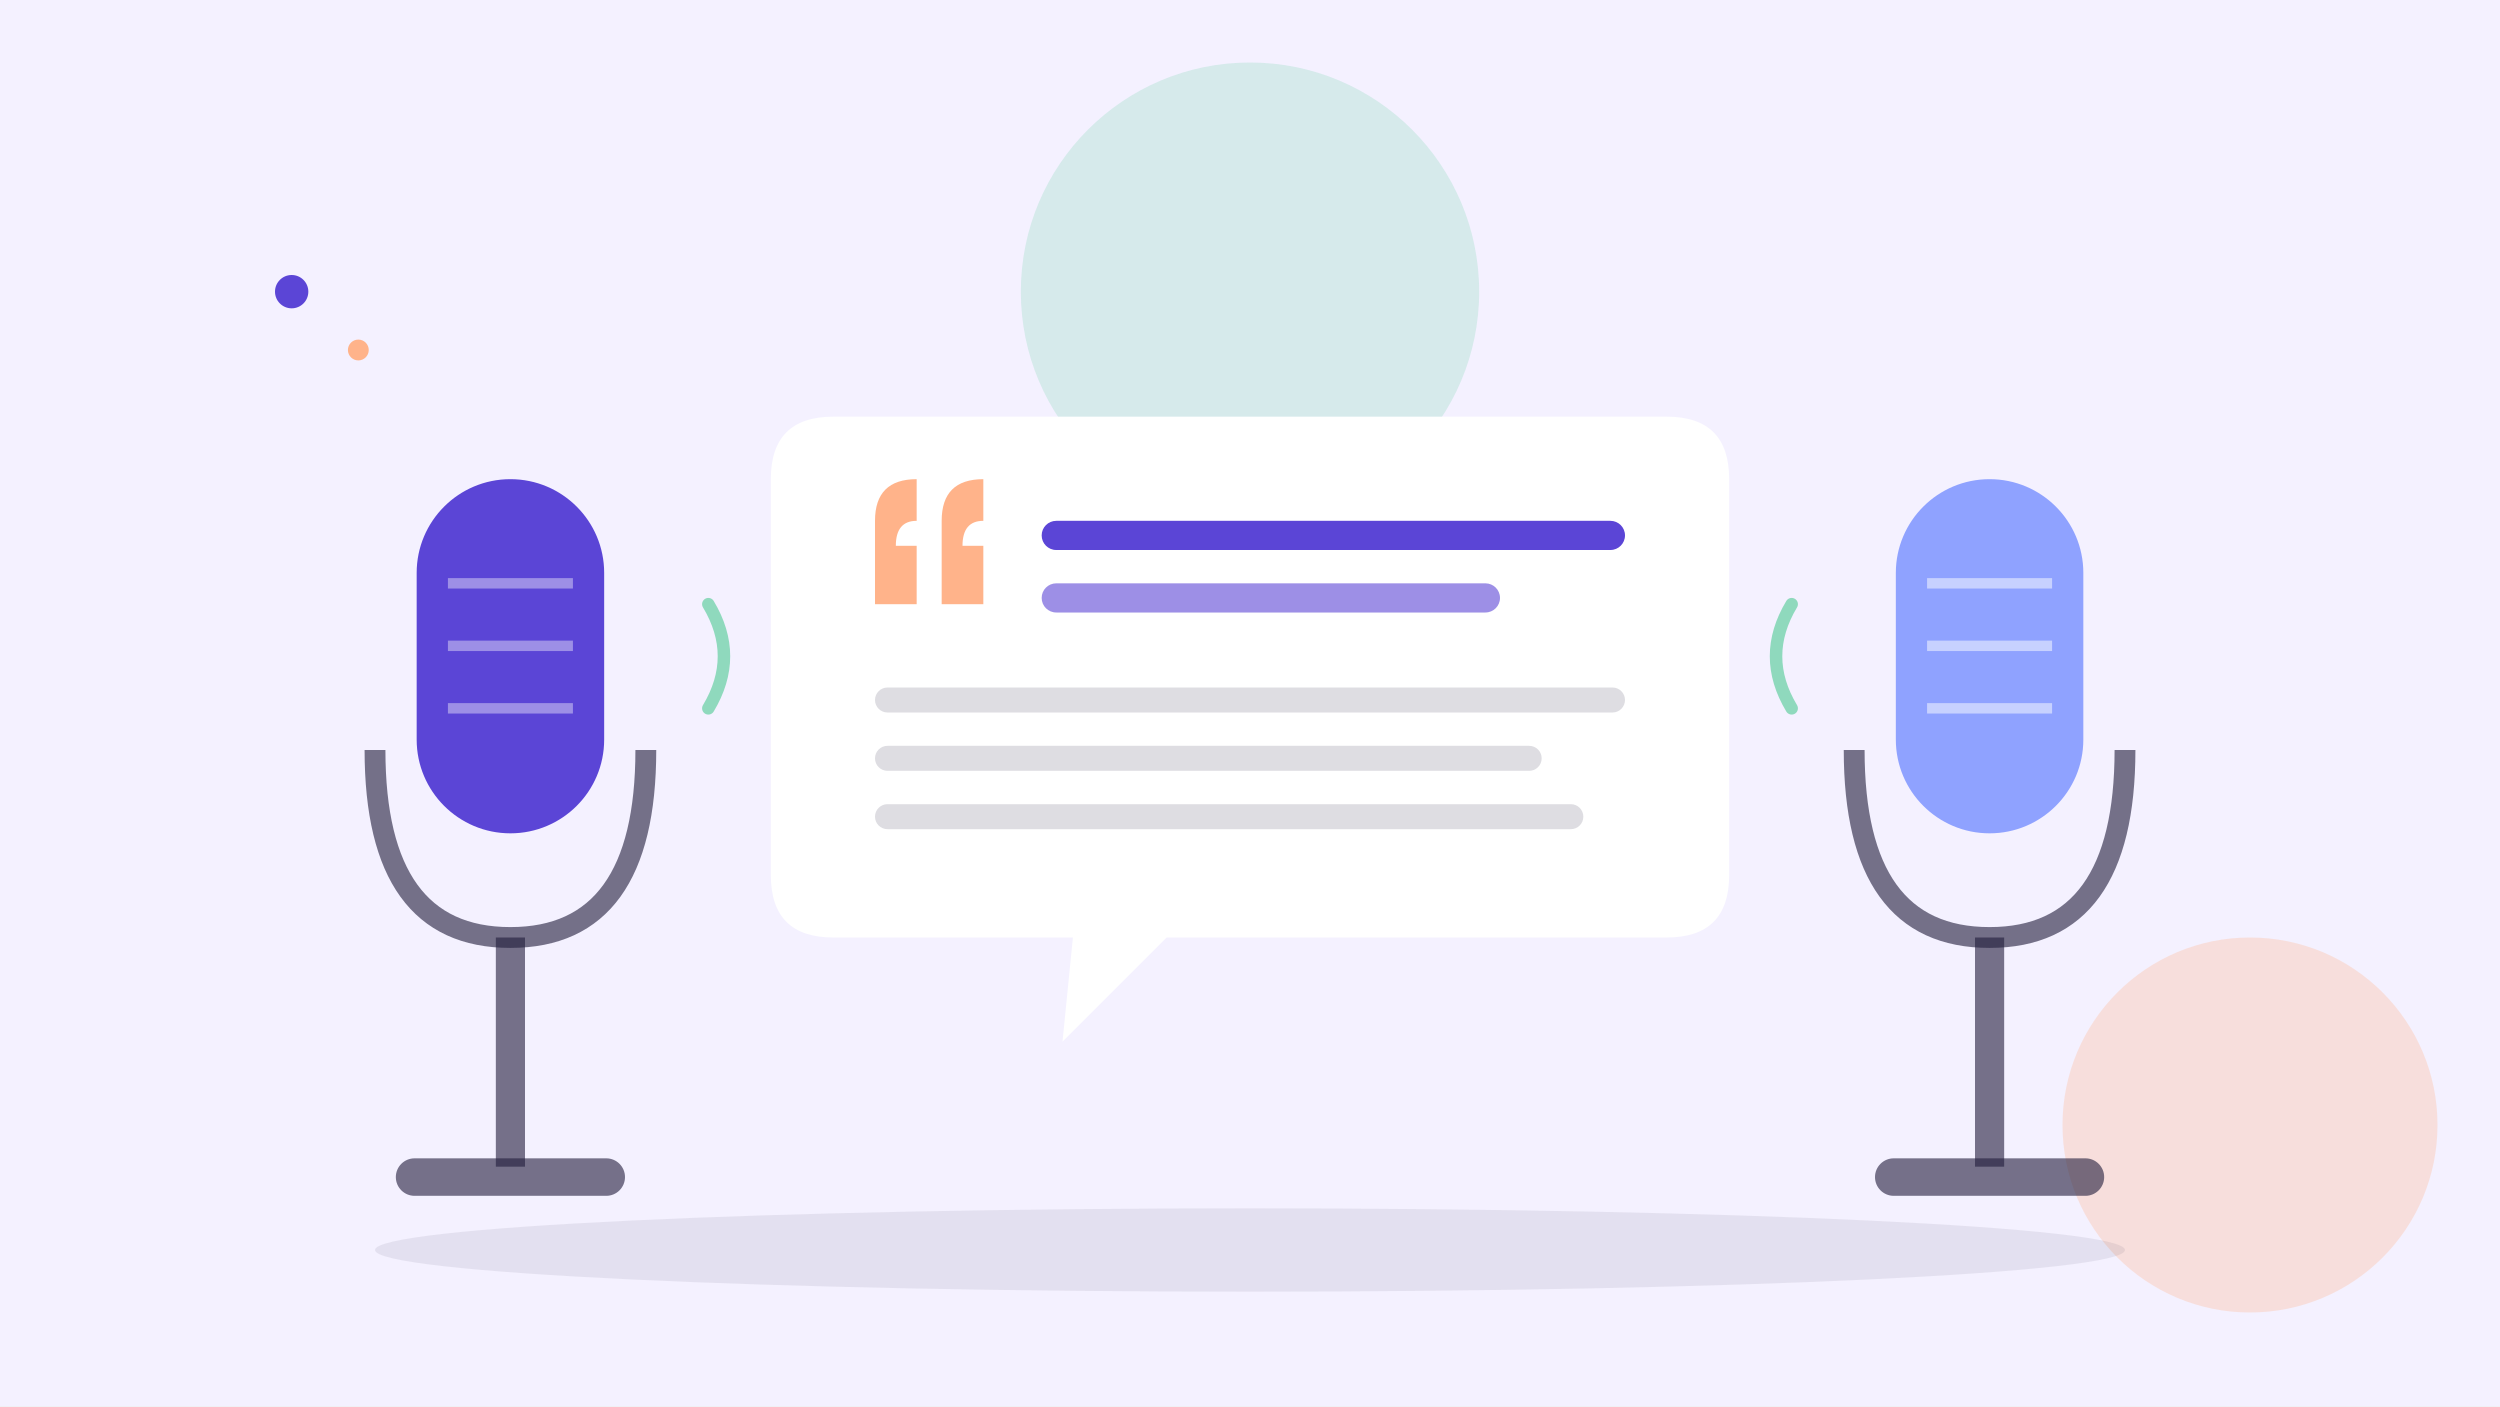
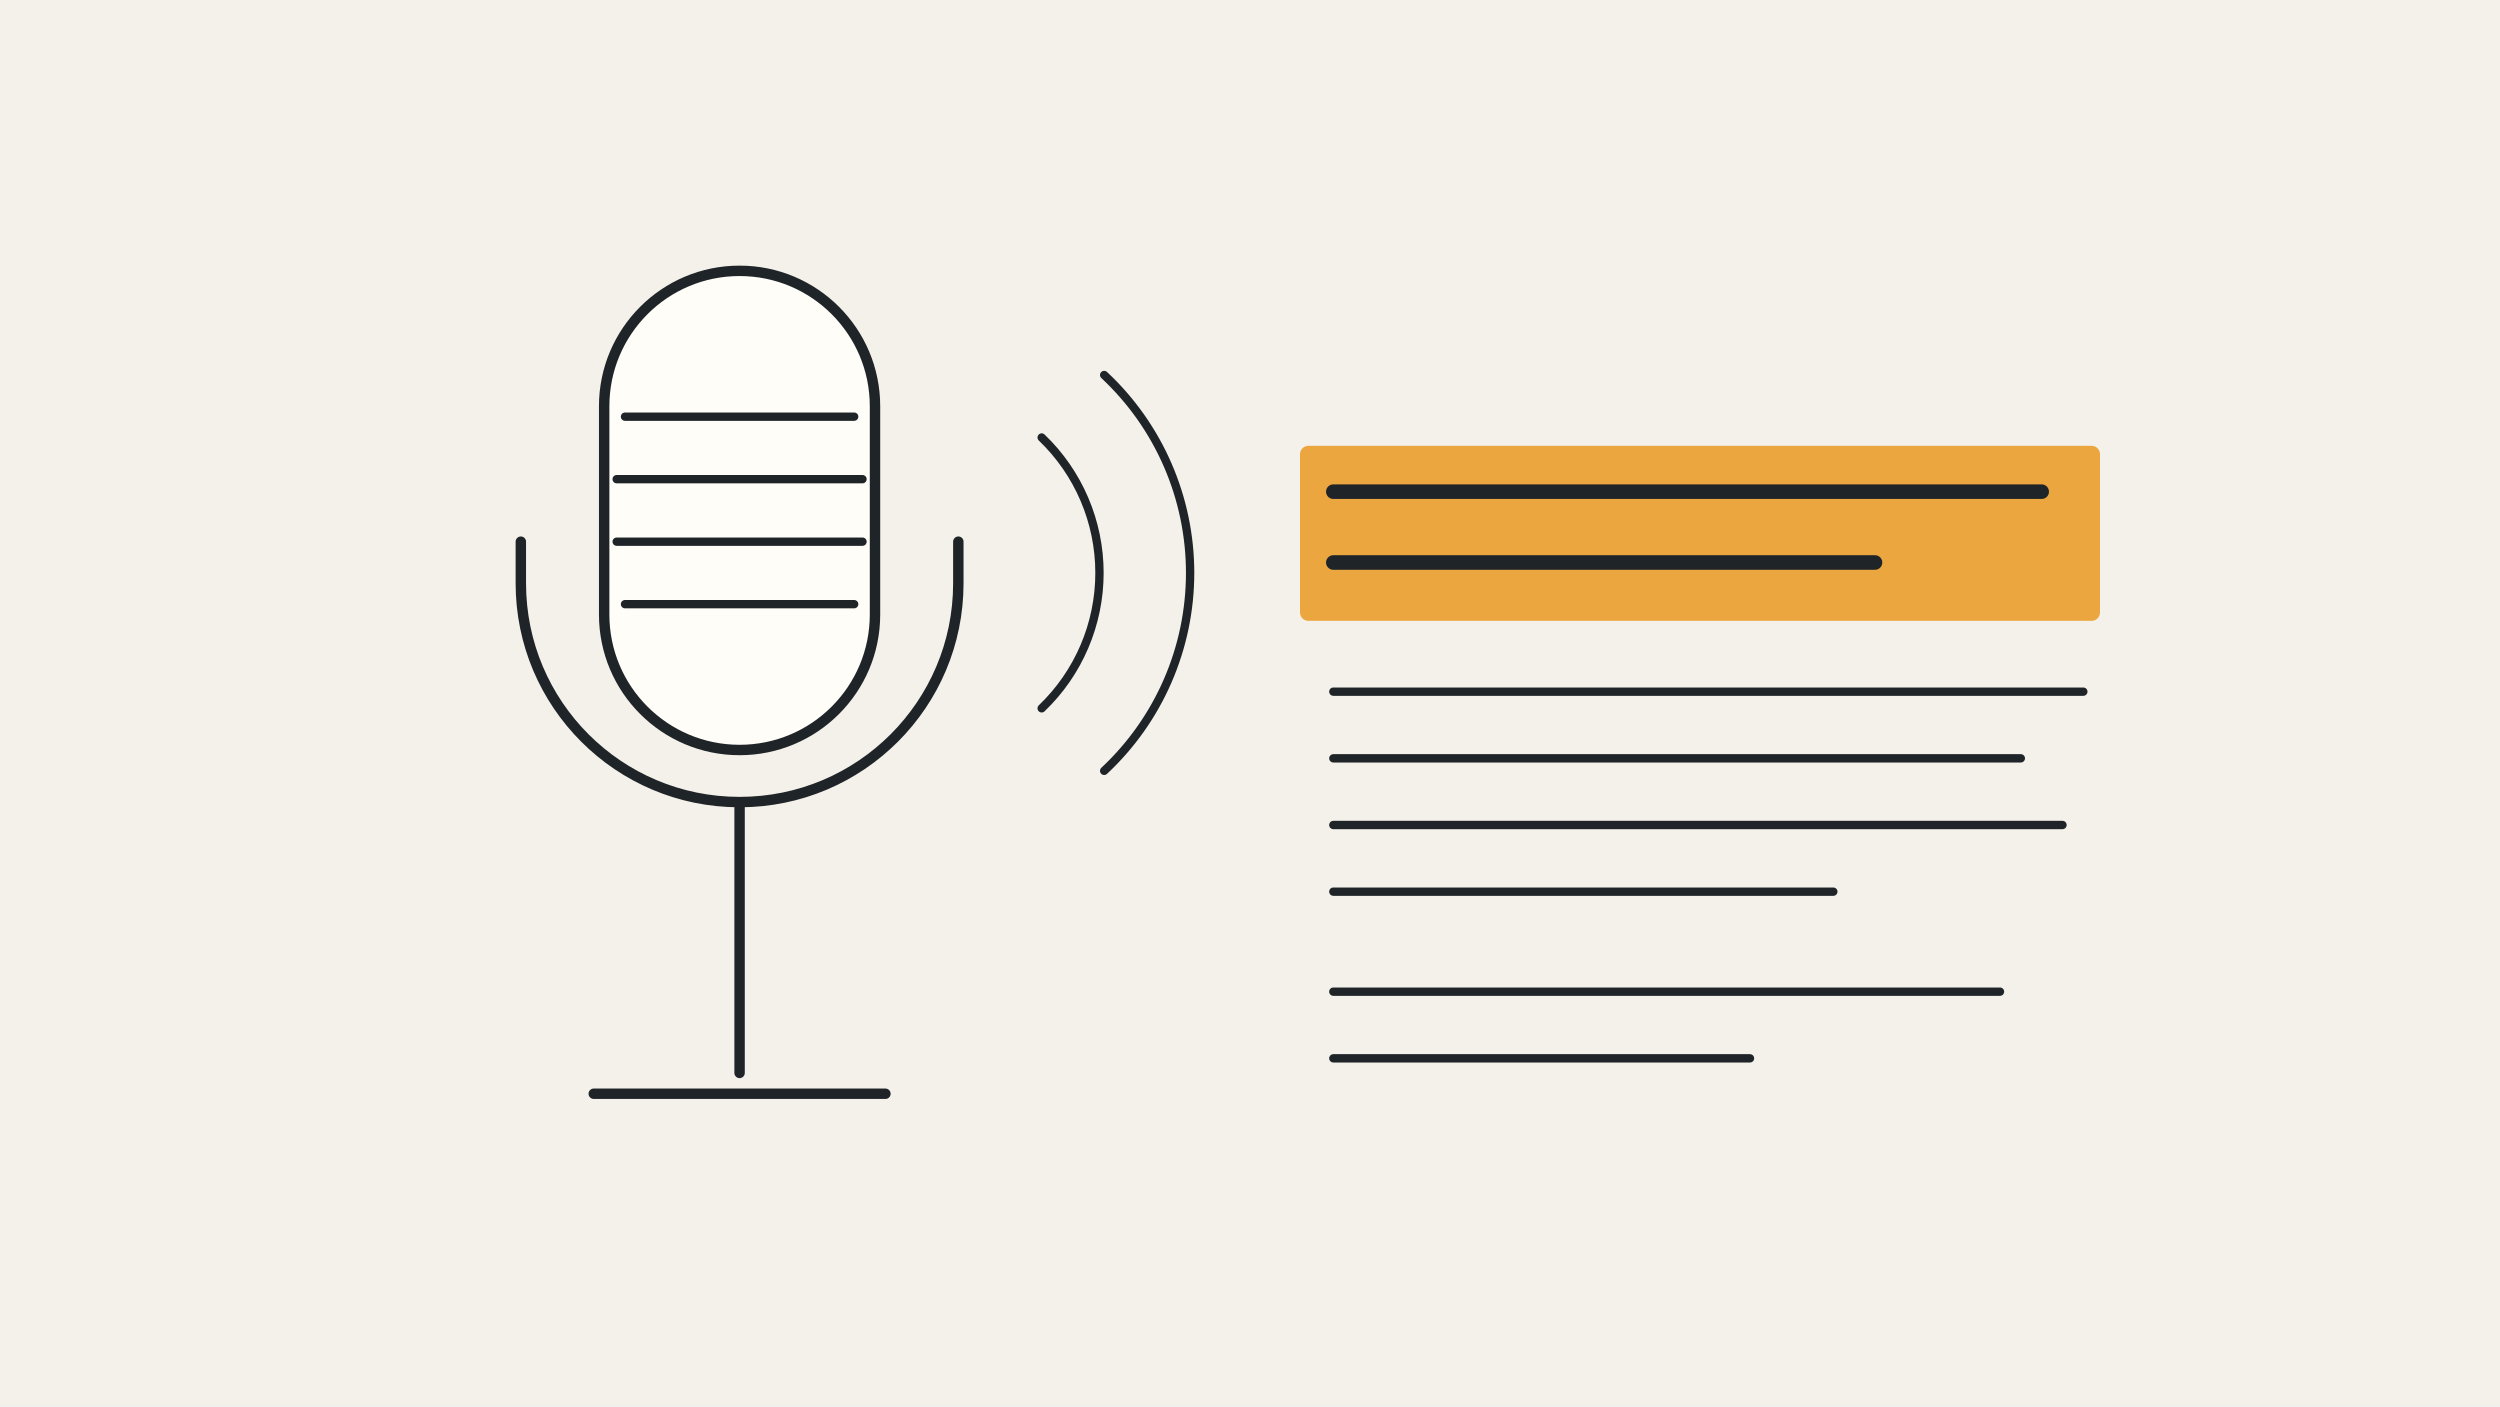
<svg xmlns="http://www.w3.org/2000/svg" viewBox="0 0 1200 675" width="1200" height="675">
-   <rect width="1200" height="675" fill="#f4f1ff" />
-   <circle cx="600" cy="140" r="110" fill="#8fd9bd" opacity="0.3" />
-   <circle cx="1080" cy="540" r="90" fill="#ffb38a" opacity="0.3" />
-   <circle cx="140" cy="140" r="8" fill="#5b45d6" />
-   <circle cx="172" cy="168" r="5" fill="#ffb38a" />
-   <ellipse cx="600" cy="600" rx="420" ry="20" fill="#1f1b3a" opacity="0.08" />
-   <rect x="200" y="230" width="90" height="170" rx="45" fill="#5b45d6" />
-   <line x1="215" y1="280" x2="275" y2="280" stroke="#ffffff" stroke-opacity="0.4" stroke-width="5" />
-   <line x1="215" y1="310" x2="275" y2="310" stroke="#ffffff" stroke-opacity="0.4" stroke-width="5" />
-   <line x1="215" y1="340" x2="275" y2="340" stroke="#ffffff" stroke-opacity="0.4" stroke-width="5" />
-   <path d="M180 360 Q180 450 245 450 Q310 450 310 360" fill="none" stroke="#1f1b3a" stroke-opacity="0.6" stroke-width="10" />
-   <rect x="238" y="450" width="14" height="110" fill="#1f1b3a" opacity="0.6" />
-   <rect x="190" y="556" width="110" height="18" rx="9" fill="#1f1b3a" opacity="0.6" />
-   <rect x="910" y="230" width="90" height="170" rx="45" fill="#8fa2ff" />
-   <line x1="925" y1="280" x2="985" y2="280" stroke="#ffffff" stroke-opacity="0.5" stroke-width="5" />
-   <line x1="925" y1="310" x2="985" y2="310" stroke="#ffffff" stroke-opacity="0.5" stroke-width="5" />
-   <line x1="925" y1="340" x2="985" y2="340" stroke="#ffffff" stroke-opacity="0.5" stroke-width="5" />
-   <path d="M890 360 Q890 450 955 450 Q1020 450 1020 360" fill="none" stroke="#1f1b3a" stroke-opacity="0.6" stroke-width="10" />
-   <rect x="948" y="450" width="14" height="110" fill="#1f1b3a" opacity="0.6" />
-   <rect x="900" y="556" width="110" height="18" rx="9" fill="#1f1b3a" opacity="0.6" />
-   <path d="M400 200 H800 Q830 200 830 230 V420 Q830 450 800 450 H560 L510 500 L515 450 H400 Q370 450 370 420 V230 Q370 200 400 200 Z" fill="#ffffff" />
-   <path d="M420 250 Q420 230 440 230 V250 Q430 250 430 262 H440 V290 H420 Z" fill="#ffb38a" />
-   <path d="M452 250 Q452 230 472 230 V250 Q462 250 462 262 H472 V290 H452 Z" fill="#ffb38a" />
-   <rect x="500" y="250" width="280" height="14" rx="7" fill="#5b45d6" />
-   <rect x="500" y="280" width="220" height="14" rx="7" fill="#5b45d6" opacity="0.6" />
-   <rect x="420" y="330" width="360" height="12" rx="6" fill="#1f1b3a" opacity="0.15" />
-   <rect x="420" y="358" width="320" height="12" rx="6" fill="#1f1b3a" opacity="0.15" />
-   <rect x="420" y="386" width="340" height="12" rx="6" fill="#1f1b3a" opacity="0.15" />
-   <path d="M340 290 Q355 315 340 340" fill="none" stroke="#8fd9bd" stroke-width="6" stroke-linecap="round" />
-   <path d="M860 290 Q845 315 860 340" fill="none" stroke="#8fd9bd" stroke-width="6" stroke-linecap="round" />
+   <rect width="1200" height="675" fill="#f4f1ea" />
+   <rect x="624" y="214" width="384" height="84" rx="4" fill="#eba63f" />
+   <g fill="none" stroke="#1f2428" stroke-linecap="round" stroke-linejoin="round">
+     <rect stroke-width="5" x="290" y="130" width="130" height="230" rx="65" fill="#fffdf8" />
+     <path stroke-width="4" d="M300 200h110M296 230h118M296 260h118M300 290h110" />
+     <path stroke-width="5" d="M250 260v20a105 105 0 0 0 210 0v-20M355 385v130M285 525h140" />
+     <path stroke-width="4" d="M500 210a90 90 0 0 1 0 130M530 180a130 130 0 0 1 0 190" />
+     <path stroke-width="7" d="M640 236h340M640 270h260" />
+     <path stroke-width="4" d="M640 332h360M640 364h330M640 396h350M640 428h240M640 476h320M640 508h200" />
+   </g>
</svg>
